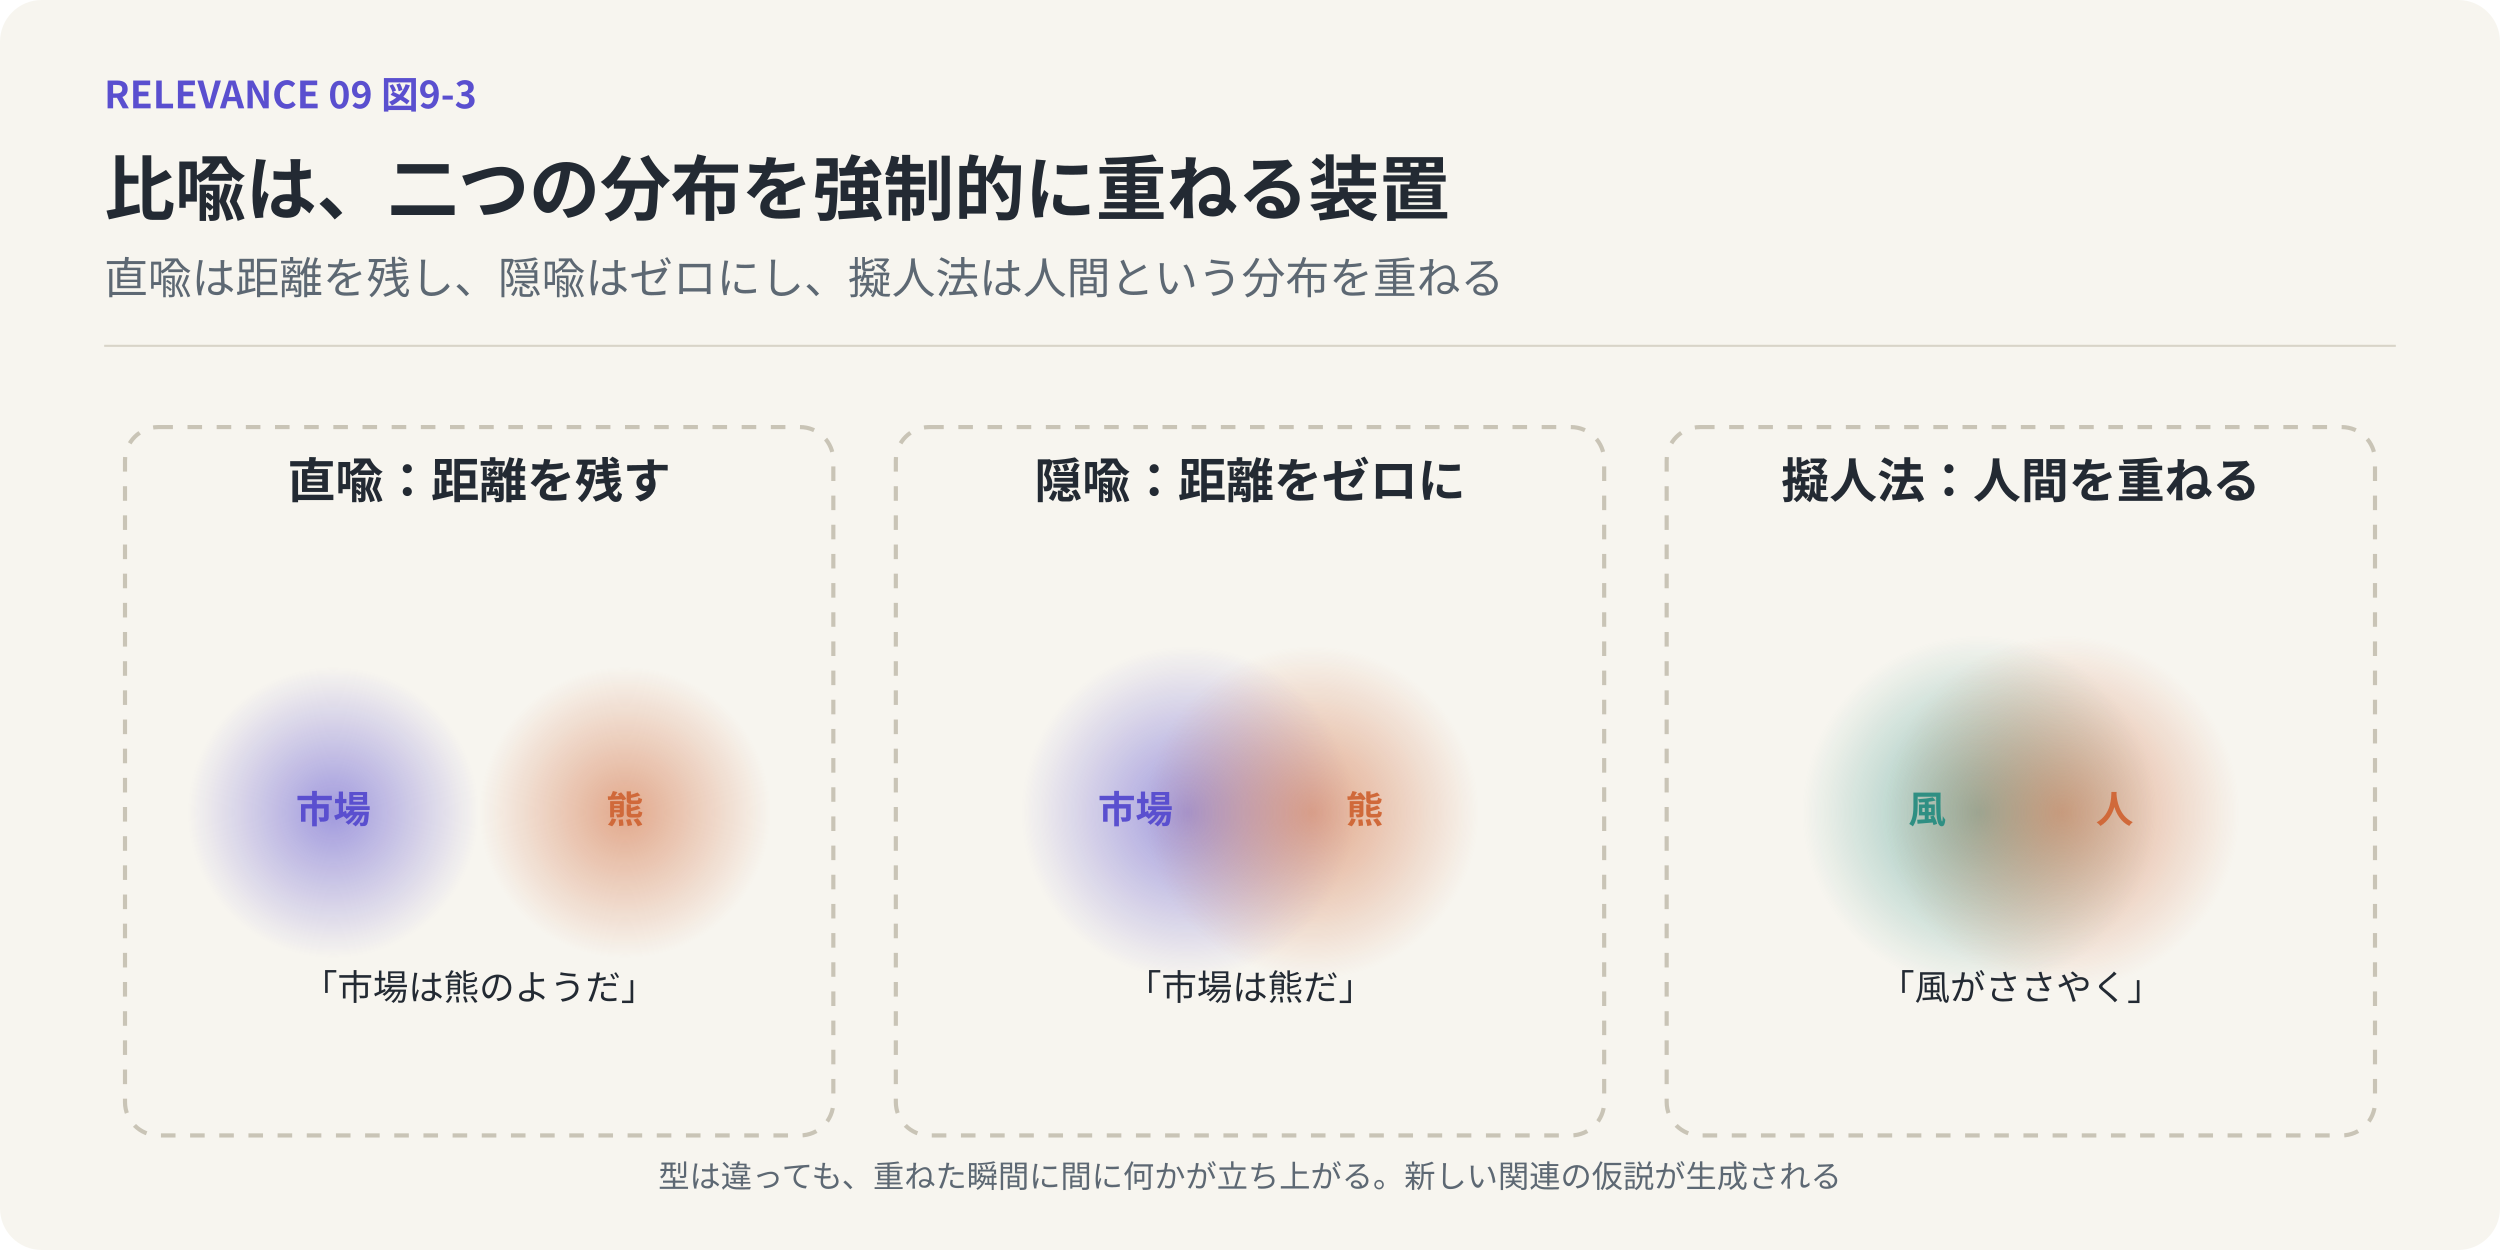
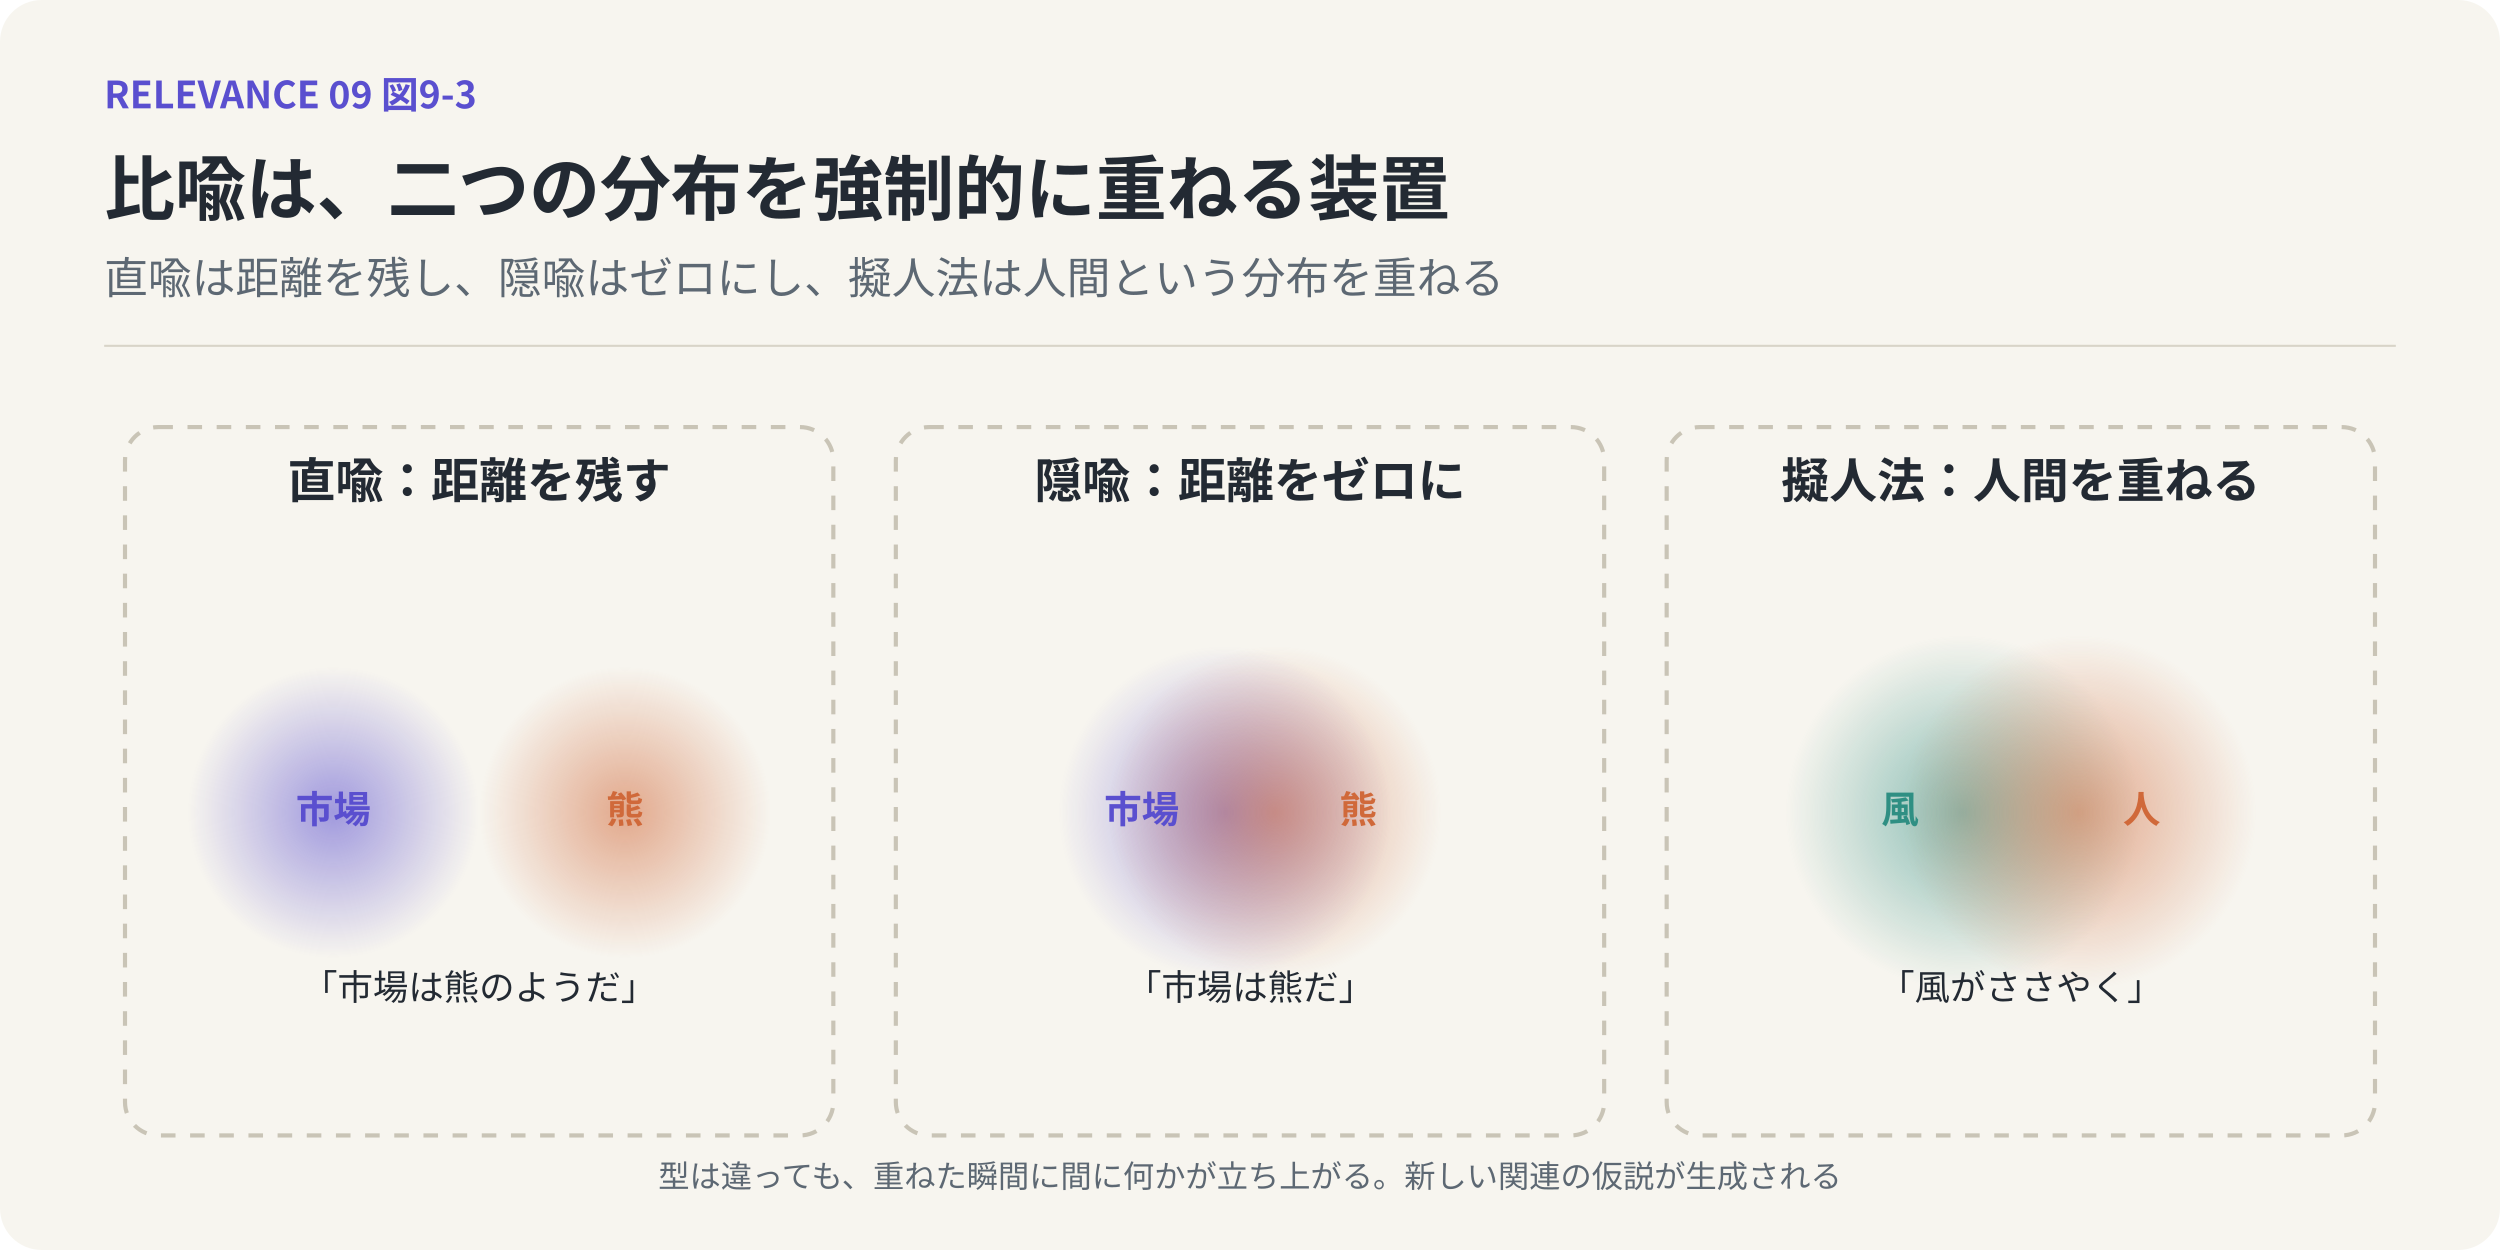
<svg xmlns="http://www.w3.org/2000/svg" width="1200" height="600" viewBox="0 0 1200 600" role="img" aria-labelledby="title desc">
  <defs>
    <marker id="arrow" markerWidth="10" markerHeight="10" refX="8" refY="5" orient="auto-start-reverse">
      <path d="M1,1 L9,5 L1,9" fill="none" stroke="#5d6873" stroke-width="1.4" />
    </marker>
    <radialGradient id="grel093-1">
      <stop offset="0" stop-color="#5a4fcf" stop-opacity="0.55" />
      <stop offset="0.55" stop-color="#5a4fcf" stop-opacity="0.25" />
      <stop offset="1" stop-color="#5a4fcf" stop-opacity="0" />
    </radialGradient>
    <radialGradient id="grel093-2">
      <stop offset="0" stop-color="#d0693a" stop-opacity="0.55" />
      <stop offset="0.55" stop-color="#d0693a" stop-opacity="0.25" />
      <stop offset="1" stop-color="#d0693a" stop-opacity="0" />
    </radialGradient>
    <radialGradient id="grel093-3">
      <stop offset="0" stop-color="#5a4fcf" stop-opacity="0.55" />
      <stop offset="0.55" stop-color="#5a4fcf" stop-opacity="0.25" />
      <stop offset="1" stop-color="#5a4fcf" stop-opacity="0" />
    </radialGradient>
    <radialGradient id="grel093-4">
      <stop offset="0" stop-color="#d0693a" stop-opacity="0.55" />
      <stop offset="0.55" stop-color="#d0693a" stop-opacity="0.25" />
      <stop offset="1" stop-color="#d0693a" stop-opacity="0" />
    </radialGradient>
    <radialGradient id="grel093-5">
      <stop offset="0" stop-color="#2f8f83" stop-opacity="0.55" />
      <stop offset="0.55" stop-color="#2f8f83" stop-opacity="0.25" />
      <stop offset="1" stop-color="#2f8f83" stop-opacity="0" />
    </radialGradient>
    <radialGradient id="grel093-6">
      <stop offset="0" stop-color="#d0693a" stop-opacity="0.55" />
      <stop offset="0.55" stop-color="#d0693a" stop-opacity="0.25" />
      <stop offset="1" stop-color="#d0693a" stop-opacity="0" />
    </radialGradient>
  </defs>
  <rect width="1200" height="600" rx="20" fill="#f7f5ef" />
  <g font-family="system-ui, -apple-system, &quot;Hiragino Kaku Gothic ProN&quot;, &quot;Noto Sans CJK JP&quot;, Meiryo, sans-serif">
    <text x="50.0" y="52.0" fill="#5a4fcf" font-size="18" text-anchor="start" font-weight="700">RELEVANCE     09     図9-3</text>
    <text x="50.0" y="103.0" fill="#232a33" font-size="34" text-anchor="start" font-weight="700">比喩は、二つの分布を強制的に重ねる装置</text>
    <text x="50.0" y="141.0" fill="#5d6873" font-size="21" text-anchor="start" font-weight="400">直喩は距離を残し、隠喩はゼロにし、擬人法は人間という分布を重ねる</text>
    <line x1="50.0" y1="166.0" x2="1150.0" y2="166.0" stroke="#d8d4c8" stroke-width="1" />
    <rect x="60" y="205" width="340" height="340" rx="16" fill="none" stroke="#c9c4b6" stroke-width="2" stroke-dasharray="7 7" />
    <text x="230.0" y="239.0" fill="#232a33" font-size="23" text-anchor="middle" font-weight="700">直喩：距離を残す</text>
    <circle cx="160.0" cy="390.0" r="70" fill="url(#grel093-1)" />
    <circle cx="300.0" cy="390.0" r="70" fill="url(#grel093-2)" />
    <text x="160.0" y="395.0" fill="#5a4fcf" font-size="18" text-anchor="middle" font-weight="700">市場</text>
    <text x="300.0" y="395.0" fill="#d0693a" font-size="18" text-anchor="middle" font-weight="700">熊</text>
    <text x="230.0" y="480.0" fill="#232a33" font-size="17" text-anchor="middle" font-weight="400">「市場は熊のようだ」</text>
    <rect x="430" y="205" width="340" height="340" rx="16" fill="none" stroke="#c9c4b6" stroke-width="2" stroke-dasharray="7 7" />
    <text x="600.0" y="239.0" fill="#232a33" font-size="23" text-anchor="middle" font-weight="700">隠喩：距離をゼロに</text>
-     <circle cx="570.0" cy="390.0" r="80" fill="url(#grel093-3)" />
-     <circle cx="630.0" cy="390.0" r="80" fill="url(#grel093-4)" />
-     <text x="545.0" y="395.0" fill="#5a4fcf" font-size="18" text-anchor="middle" font-weight="700">市場</text>
-     <text x="655.0" y="395.0" fill="#d0693a" font-size="18" text-anchor="middle" font-weight="700">熊</text>
+     <circle cx="588.0" cy="390.0" r="80" fill="url(#grel093-3)" />
+     <circle cx="612.0" cy="390.0" r="80" fill="url(#grel093-4)" />
+     <text x="548.0" y="395.0" fill="#5a4fcf" font-size="18" text-anchor="middle" font-weight="700">市場</text>
+     <text x="652.0" y="395.0" fill="#d0693a" font-size="18" text-anchor="middle" font-weight="700">熊</text>
    <text x="600.0" y="480.0" fill="#232a33" font-size="17" text-anchor="middle" font-weight="400">「市場は熊だ」</text>
    <rect x="800" y="205" width="340" height="340" rx="16" fill="none" stroke="#c9c4b6" stroke-width="2" stroke-dasharray="7 7" />
    <text x="970.0" y="239.0" fill="#232a33" font-size="23" text-anchor="middle" font-weight="700">擬人法：人間を重ねる</text>
-     <circle cx="950.0" cy="390.0" r="85" fill="url(#grel093-5)" />
-     <circle cx="990.0" cy="390.0" r="85" fill="url(#grel093-6)" />
-     <text x="925.0" y="395.0" fill="#2f8f83" font-size="18" text-anchor="middle" font-weight="700">風</text>
-     <text x="1015.0" y="395.0" fill="#d0693a" font-size="18" text-anchor="middle" font-weight="700">人</text>
+     <circle cx="942.0" cy="390.0" r="85" fill="url(#grel093-5)" />
+     <circle cx="998.0" cy="390.0" r="85" fill="url(#grel093-6)" />
+     <text x="912.0" y="395.0" fill="#2f8f83" font-size="18" text-anchor="middle" font-weight="700">風</text>
+     <text x="1028.0" y="395.0" fill="#d0693a" font-size="18" text-anchor="middle" font-weight="700">人</text>
    <text x="970.0" y="480.0" fill="#232a33" font-size="17" text-anchor="middle" font-weight="400">「風がささやく」</text>
    <text x="600.0" y="570.0" fill="#5d6873" font-size="15" text-anchor="middle" font-weight="400">型は違っても、重ねた瞬間に間に何かが立ち上がる。新しい関連の仮説が生成される</text>
  </g>
</svg>
